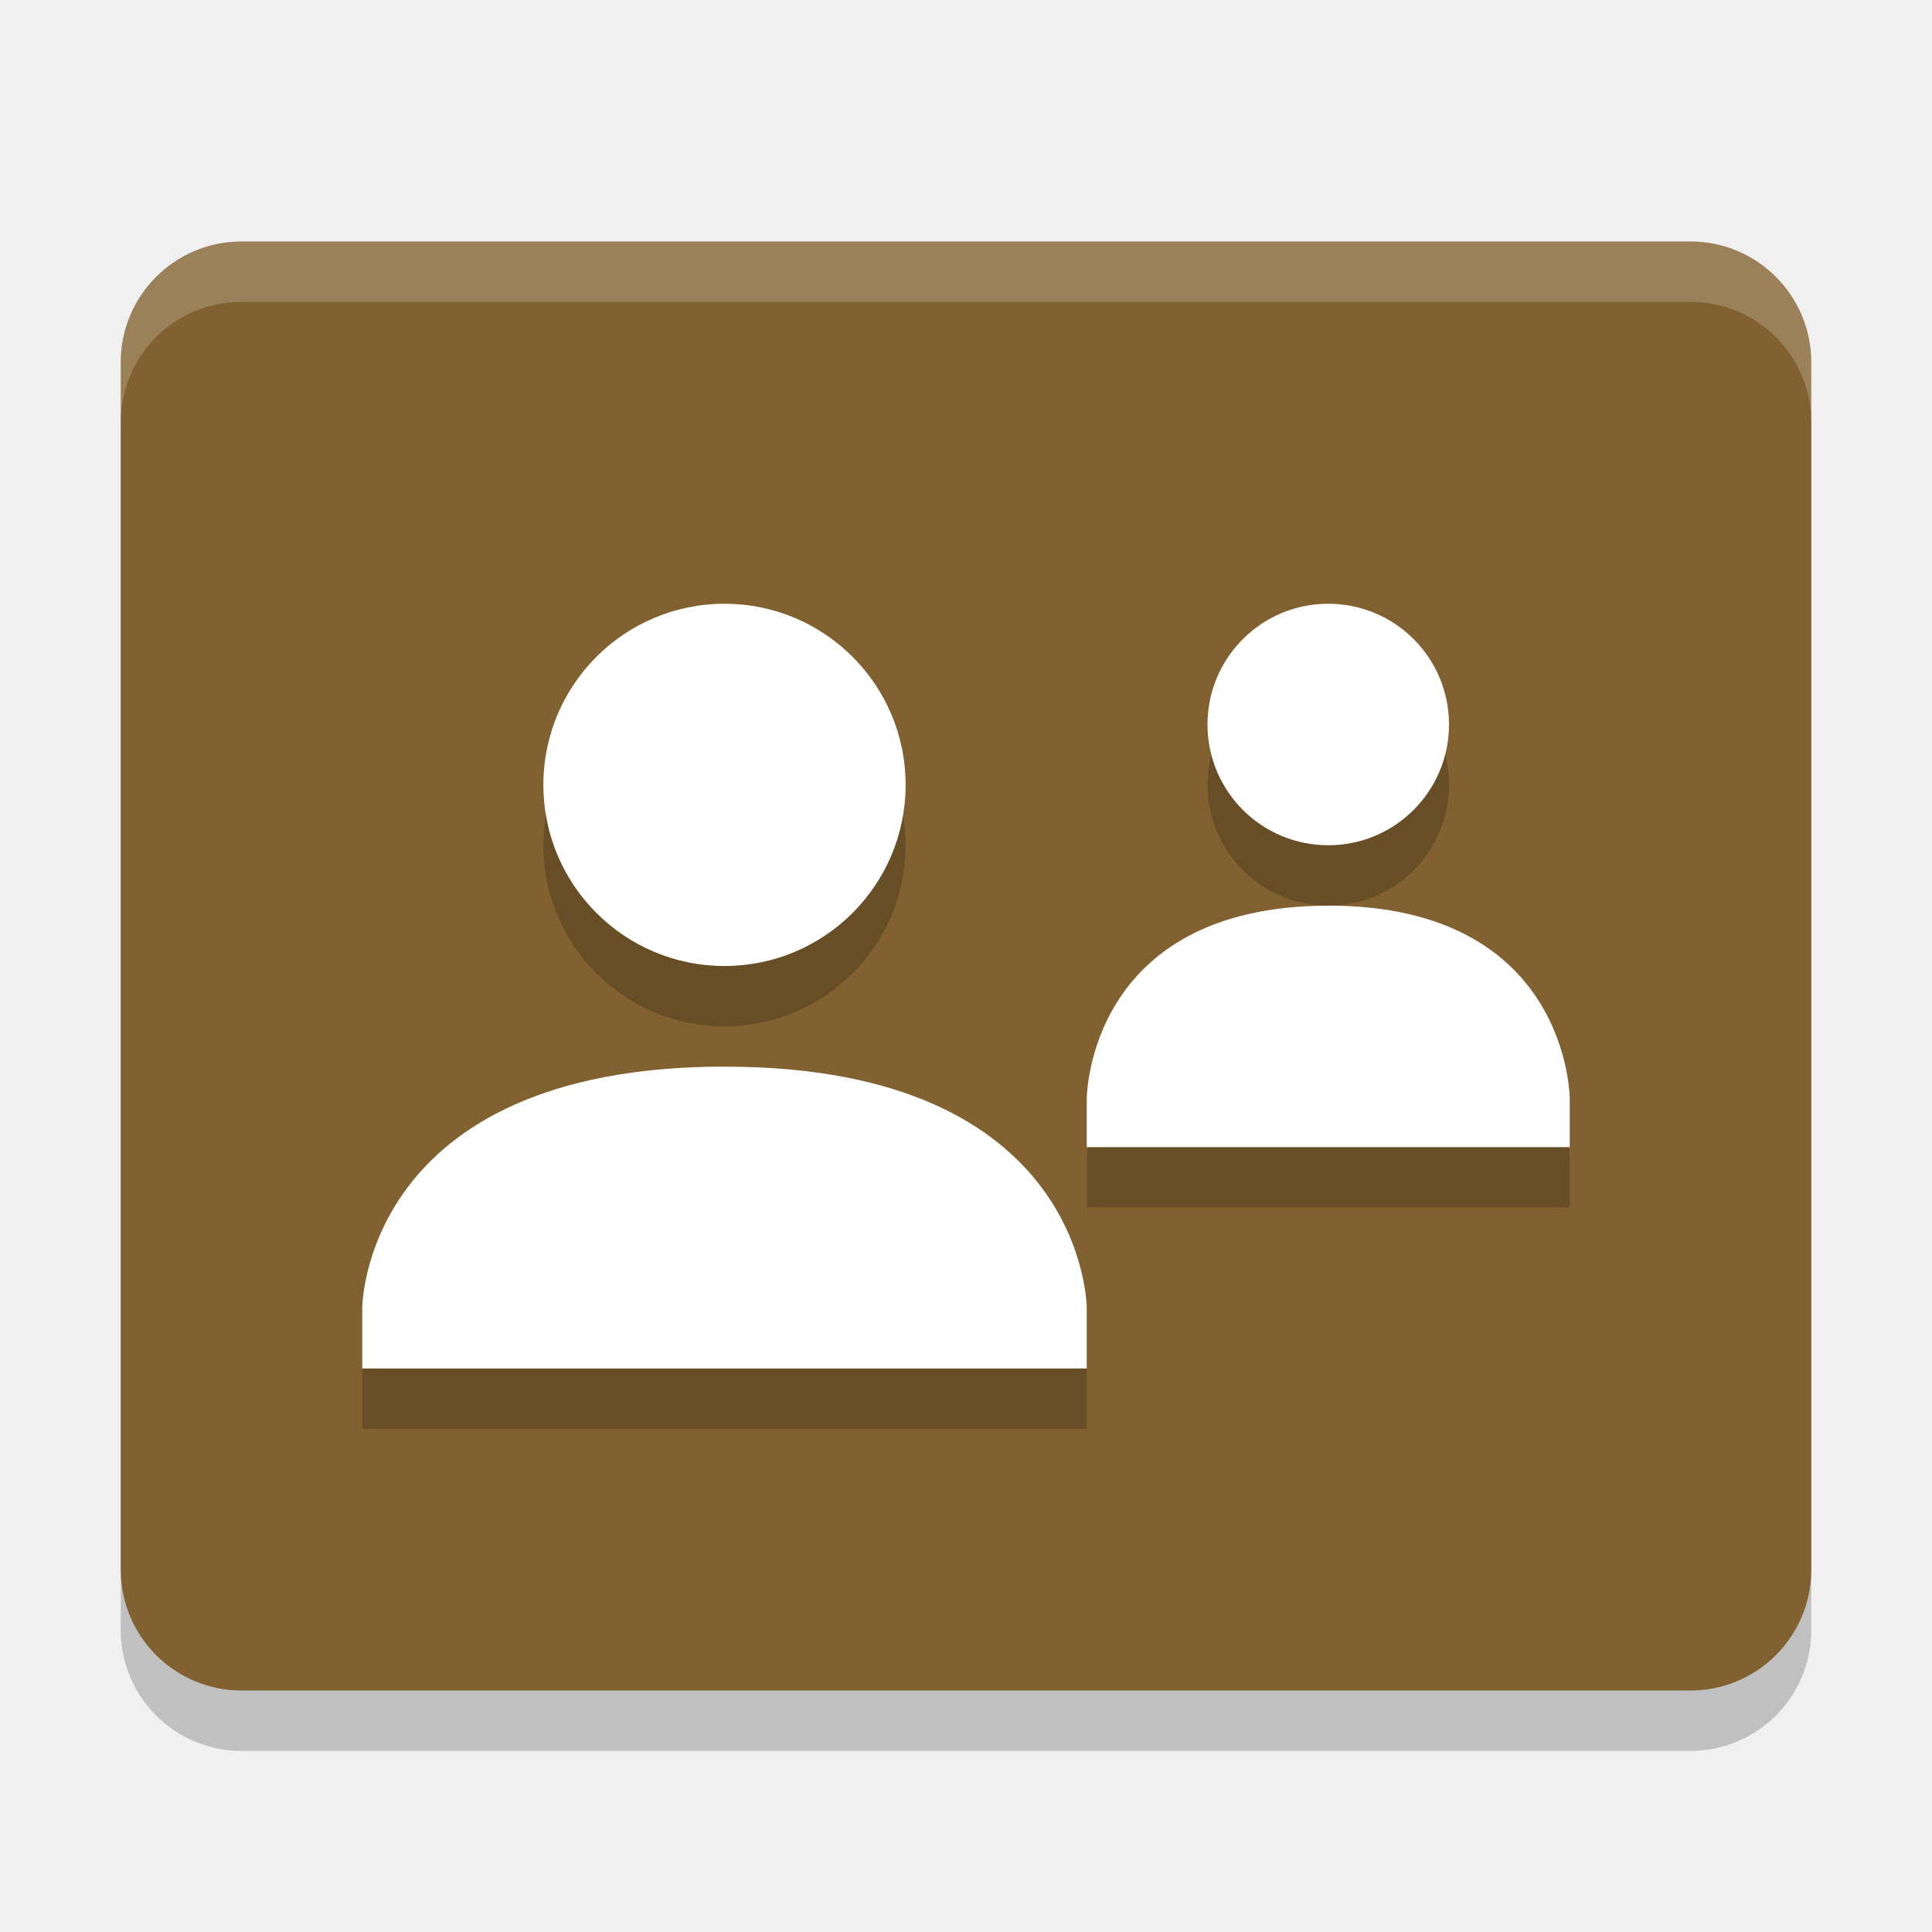
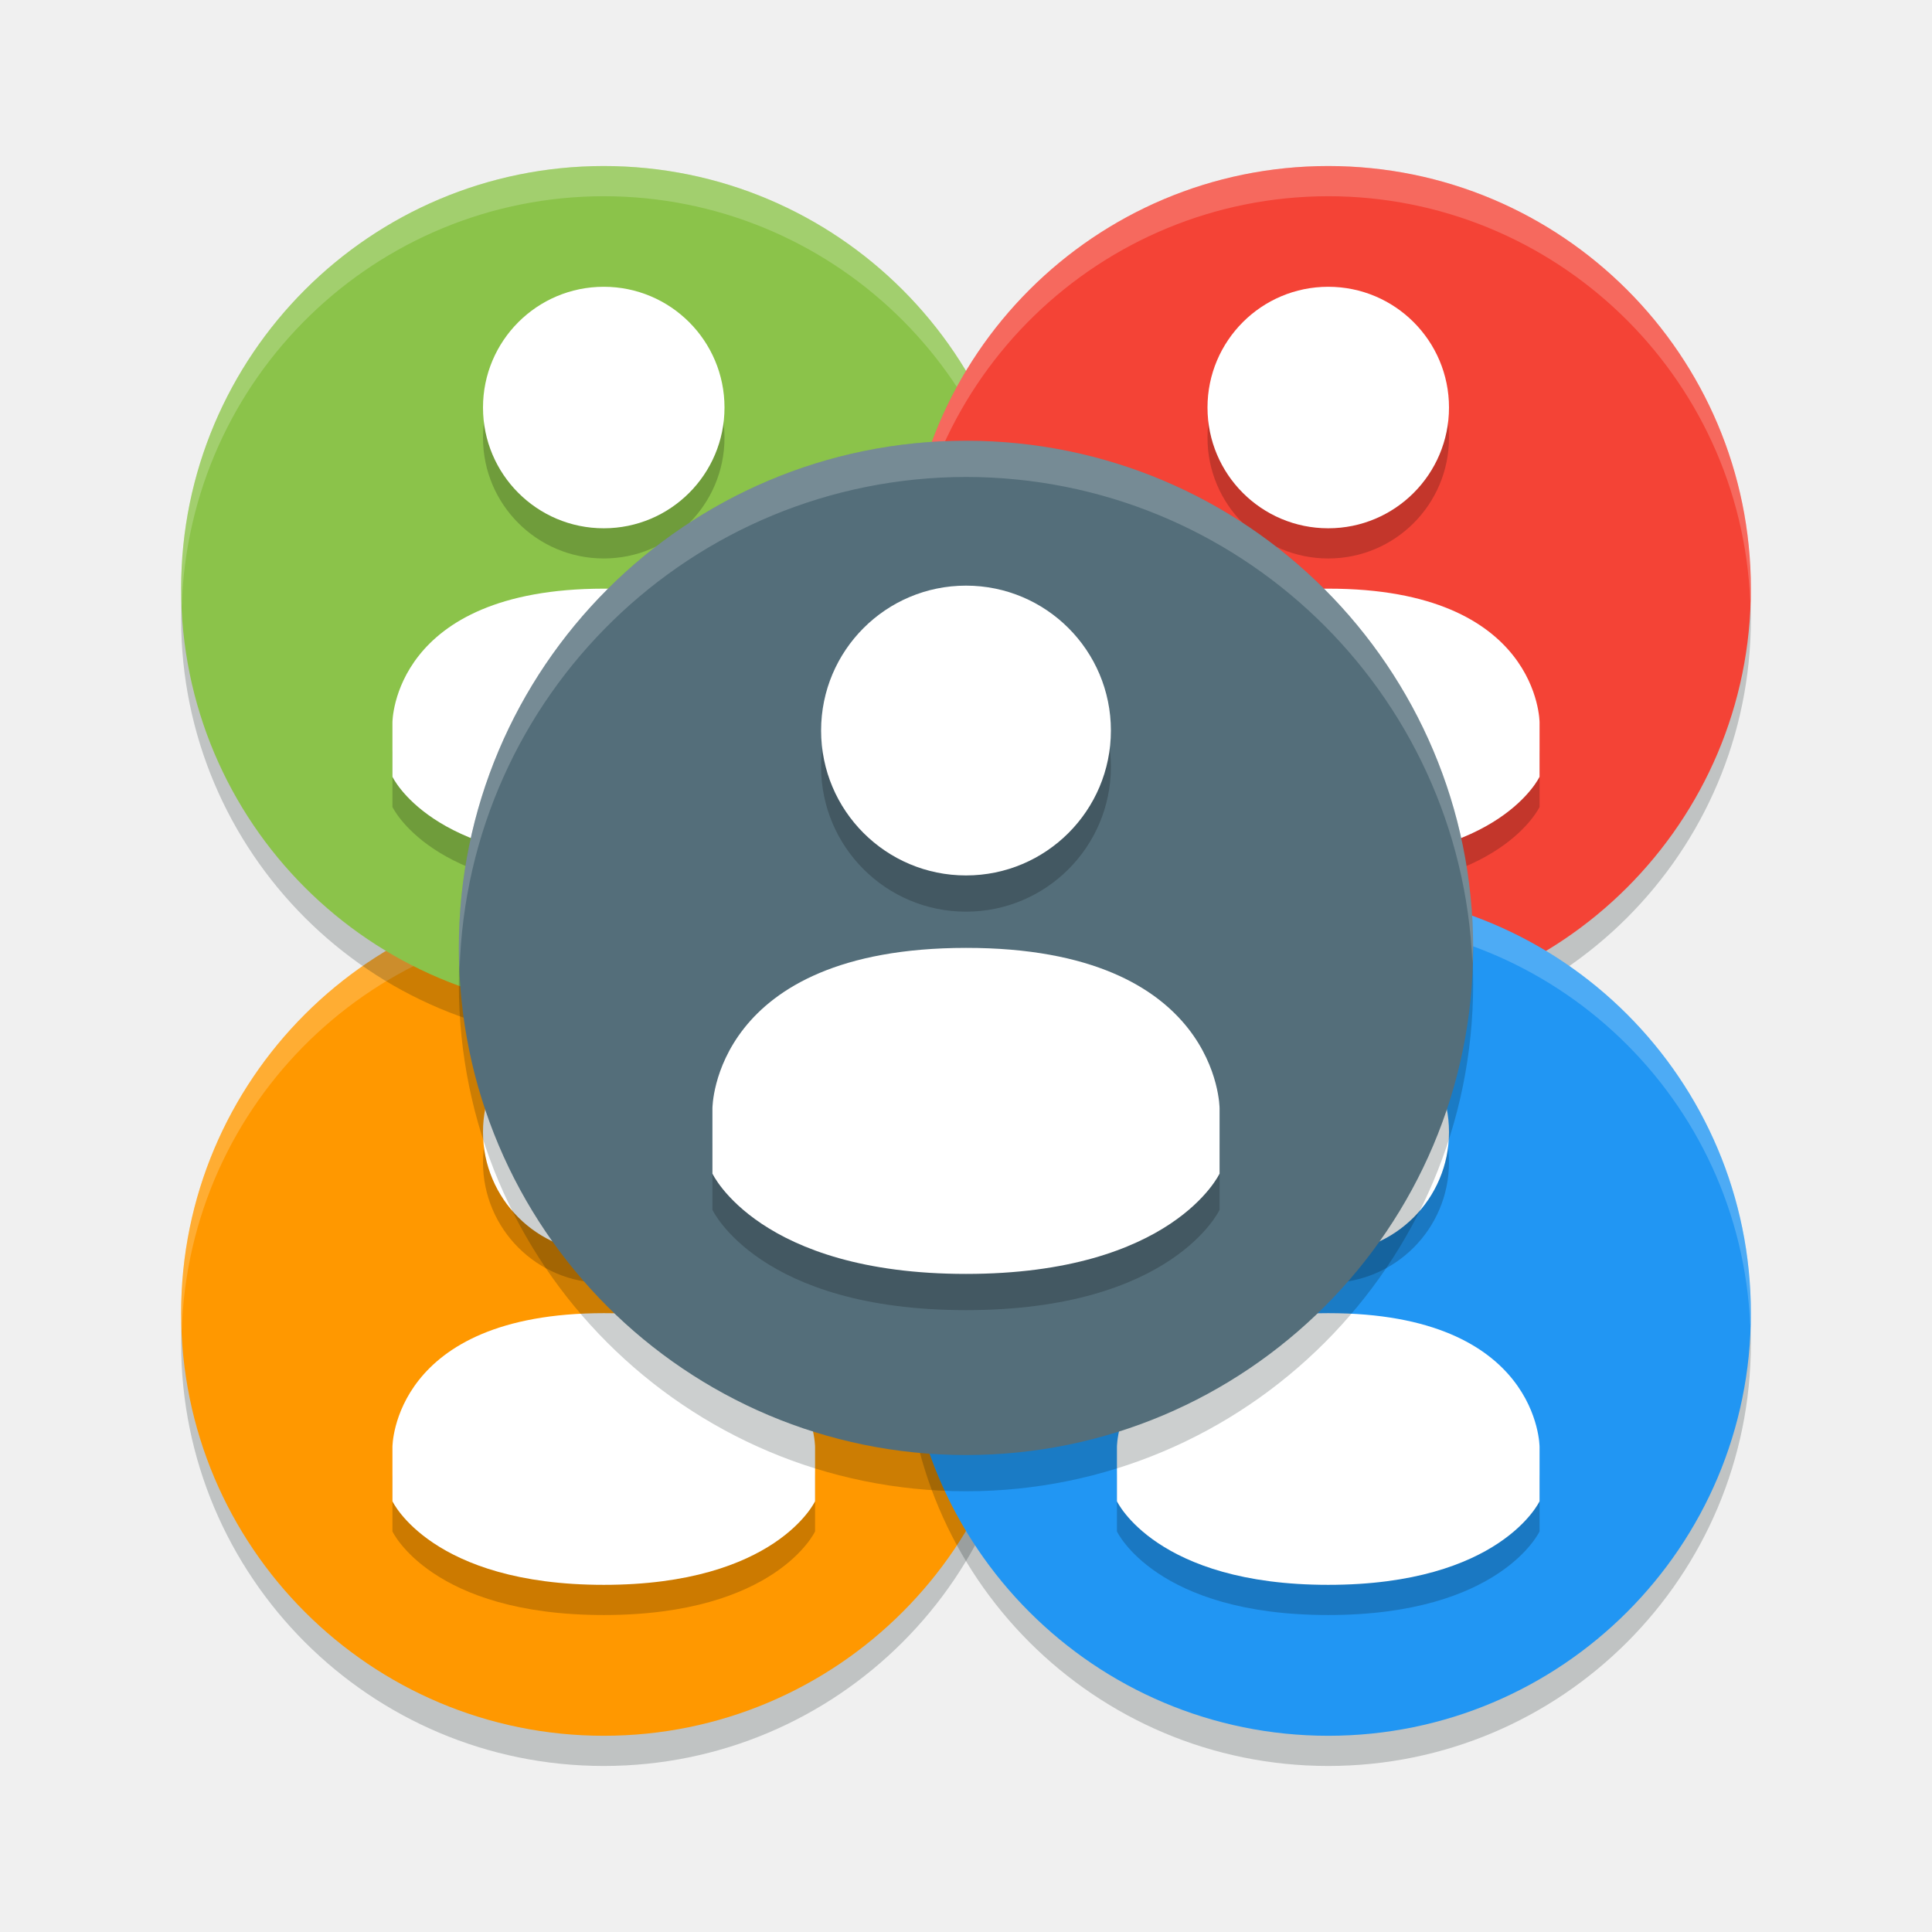
- <svg xmlns="http://www.w3.org/2000/svg" width="32" height="32" version="1">
-   <rect opacity=".2" width="28" height="24" x="2" y="5" rx="2" ry="2" />
-   <rect fill="#816130" width="28" height="24" x="2" y="4" rx="2" ry="2" />
-   <g opacity=".2" transform="translate(0 .99967)">
-     <path d="m12 10c1.657 0 3 1.343 3 3s-1.343 3-3 3-3-1.343-3-3 1.343-3 3-3z" />
-     <path d="m12 17.667c6-0.003 6 4 6 4v0.999h-12v-0.999s0-3.997 6-4.001z" />
-     <path d="m22 10c1.105 0 2 0.895 2 2s-0.895 2-2 2-2-0.895-2-2c0-1.105 0.895-2 2-2z" />
-     <path d="m22 15c4-0.002 4 3.201 4 3.201v0.799h-8v-0.799s0-3.198 4-3.2z" />
+ <svg xmlns="http://www.w3.org/2000/svg" width="32" height="32" version="1" id="svg26">
+   <defs id="defs30" />
+   <g id="g948" transform="matrix(0.5,0,0,0.5,8,7.75)">
+     <g id="g1465" transform="translate(0,-2.5)">
+       <g id="g1163" transform="translate(-12,14.5)">
+         <g id="g1161">
+           <g id="g1192">
+             <circle style="opacity:0.2;fill:#00100f" cx="16" cy="17" r="14" id="circle1143" />
+             <circle style="fill:#ff9800" cx="16" cy="16" id="circle1145" r="14" />
+             <g style="opacity:0.2" transform="translate(0,1)" id="g1151">
+               <path d="m 16,6 c -2.21,0 -4,1.791 -4,4 0,2.209 1.79,4 4,4 2.21,0 4,-1.791 4,-4 0,-2.209 -1.79,-4 -4,-4 z" id="path1147" />
+               <path d="m 16,16 c -6.999,0.004 -7,4.431 -7,4.431 v 1.8 c 0,0 1.292,2.769 7,2.769 5.708,0 7,-2.769 7,-2.769 v -1.8 c 0,0 0,-4.434 -6.999,-4.431 z" id="path1149" />
+             </g>
+             <g id="g1157">
+               <path style="fill:#ffffff" d="m 16,6 c -2.21,0 -4,1.791 -4,4 0,2.209 1.79,4 4,4 2.21,0 4,-1.791 4,-4 0,-2.209 -1.79,-4 -4,-4 z" id="path1153" />
+               <path style="fill:#ffffff" d="m 16,16 c -6.999,0.004 -7,4.431 -7,4.431 v 1.8 c 0,0 1.292,2.769 7,2.769 5.708,0 7,-2.769 7,-2.769 v -1.8 c 0,0 0,-4.434 -6.999,-4.431 z" id="path1155" />
+             </g>
+             <path style="opacity:0.2;fill:#ffffff" d="M 16,2 A 14,14 0 0 0 2,16 14,14 0 0 0 2.021,16.586 14,14 0 0 1 16,3 14,14 0 0 1 29.979,16.414 14,14 0 0 0 30,16 14,14 0 0 0 16,2 Z" id="path1159" />
+           </g>
+           <g id="g1212" transform="translate(0,-24)">
+             <circle style="opacity:0.2;fill:#00100f" cx="16" cy="17" r="14" id="circle1194" />
+             <circle style="fill:#8bc34a" cx="16" cy="16" id="circle1196" r="14" />
+             <g style="opacity:0.2" transform="translate(0,1)" id="g1202">
+               <path d="m 16,6 c -2.21,0 -4,1.791 -4,4 0,2.209 1.79,4 4,4 2.21,0 4,-1.791 4,-4 0,-2.209 -1.79,-4 -4,-4 z" id="path1198" />
+               <path d="m 16,16 c -6.999,0.004 -7,4.431 -7,4.431 v 1.8 c 0,0 1.292,2.769 7,2.769 5.708,0 7,-2.769 7,-2.769 v -1.8 c 0,0 0,-4.434 -6.999,-4.431 z" id="path1200" />
+             </g>
+             <g id="g1208">
+               <path style="fill:#ffffff" d="m 16,6 c -2.21,0 -4,1.791 -4,4 0,2.209 1.79,4 4,4 2.21,0 4,-1.791 4,-4 0,-2.209 -1.79,-4 -4,-4 z" id="path1204" />
+               <path style="fill:#ffffff" d="m 16,16 c -6.999,0.004 -7,4.431 -7,4.431 v 1.8 c 0,0 1.292,2.769 7,2.769 5.708,0 7,-2.769 7,-2.769 v -1.8 c 0,0 0,-4.434 -6.999,-4.431 z" id="path1206" />
+             </g>
+             <path style="opacity:0.2;fill:#ffffff" d="M 16,2 A 14,14 0 0 0 2,16 14,14 0 0 0 2.021,16.586 14,14 0 0 1 16,3 14,14 0 0 1 29.979,16.414 14,14 0 0 0 30,16 14,14 0 0 0 16,2 Z" id="path1210" />
+           </g>
+         </g>
+       </g>
+       <g id="g968" transform="translate(12,-9.5)">
+         <circle style="opacity:0.2;fill:#00100f" cx="16" cy="17" r="14" id="circle950" />
+         <circle style="fill:#f44336" cx="16" cy="16" r="14" id="circle952" />
+         <g style="opacity:0.2" transform="translate(0,1)" id="g958">
+           <path d="m 16,6 c -2.21,0 -4,1.791 -4,4 0,2.209 1.79,4 4,4 2.21,0 4,-1.791 4,-4 0,-2.209 -1.79,-4 -4,-4 z" id="path954" />
+           <path d="m 16,16 c -6.999,0.004 -7,4.431 -7,4.431 v 1.8 c 0,0 1.292,2.769 7,2.769 5.708,0 7,-2.769 7,-2.769 v -1.8 c 0,0 0,-4.434 -6.999,-4.431 z" id="path956" />
+         </g>
+         <g id="g964">
+           <path style="fill:#ffffff" d="m 16,6 c -2.21,0 -4,1.791 -4,4 0,2.209 1.79,4 4,4 2.21,0 4,-1.791 4,-4 0,-2.209 -1.79,-4 -4,-4 z" id="path960" />
+           <path style="fill:#ffffff" d="m 16,16 c -6.999,0.004 -7,4.431 -7,4.431 v 1.8 c 0,0 1.292,2.769 7,2.769 5.708,0 7,-2.769 7,-2.769 v -1.8 c 0,0 0,-4.434 -6.999,-4.431 z" id="path962" />
+         </g>
+         <path style="opacity:0.2;fill:#ffffff" d="M 16,2 A 14,14 0 0 0 2,16 14,14 0 0 0 2.021,16.586 14,14 0 0 1 16,3 14,14 0 0 1 29.979,16.414 14,14 0 0 0 30,16 14,14 0 0 0 16,2 Z" id="path966" />
+       </g>
+       <g id="g1006" transform="translate(12,14.5)">
+         <g id="g1141">
+           <circle style="opacity:0.2;fill:#00100f" cx="16" cy="17" r="14" id="circle988" />
+           <circle style="fill:#2196f3" cx="16" cy="16" id="circle990" r="14" />
+           <g style="opacity:0.2" transform="translate(0,1)" id="g996">
+             <path d="m 16,6 c -2.21,0 -4,1.791 -4,4 0,2.209 1.79,4 4,4 2.21,0 4,-1.791 4,-4 0,-2.209 -1.79,-4 -4,-4 z" id="path992" />
+             <path d="m 16,16 c -6.999,0.004 -7,4.431 -7,4.431 v 1.8 c 0,0 1.292,2.769 7,2.769 5.708,0 7,-2.769 7,-2.769 v -1.8 c 0,0 0,-4.434 -6.999,-4.431 z" id="path994" />
+           </g>
+           <g id="g1002">
+             <path style="fill:#ffffff" d="m 16,6 c -2.21,0 -4,1.791 -4,4 0,2.209 1.79,4 4,4 2.21,0 4,-1.791 4,-4 0,-2.209 -1.79,-4 -4,-4 z" id="path998" />
+             <path style="fill:#ffffff" d="m 16,16 c -6.999,0.004 -7,4.431 -7,4.431 v 1.8 c 0,0 1.292,2.769 7,2.769 5.708,0 7,-2.769 7,-2.769 v -1.8 c 0,0 0,-4.434 -6.999,-4.431 z" id="path1000" />
+           </g>
+           <path style="opacity:0.2;fill:#ffffff" d="M 16,2 A 14,14 0 0 0 2,16 14,14 0 0 0 2.021,16.586 14,14 0 0 1 16,3 14,14 0 0 1 29.979,16.414 14,14 0 0 0 30,16 14,14 0 0 0 16,2 Z" id="path1004" />
+         </g>
+       </g>
+       <g id="g1476" transform="matrix(1.2,0,0,1.2,-3.2,-0.8)">
+         <circle style="opacity:0.2;fill:#00100f" cx="16" cy="17" r="14" id="circle2" />
+         <circle style="fill:#546e7a" cx="16" cy="16" r="14" id="circle4" />
+         <g style="opacity:0.2" transform="translate(0,1)" id="g10">
+           <path d="m 16,6 c -2.21,0 -4,1.791 -4,4 0,2.209 1.79,4 4,4 2.21,0 4,-1.791 4,-4 0,-2.209 -1.79,-4 -4,-4 z" id="path6" />
+           <path d="m 16,16 c -6.999,0.004 -7,4.431 -7,4.431 v 1.8 c 0,0 1.292,2.769 7,2.769 5.708,0 7,-2.769 7,-2.769 v -1.8 c 0,0 0,-4.434 -6.999,-4.431 z" id="path8" />
+         </g>
+         <g id="g16">
+           <path style="fill:#ffffff" d="m 16,6 c -2.21,0 -4,1.791 -4,4 0,2.209 1.79,4 4,4 2.21,0 4,-1.791 4,-4 0,-2.209 -1.79,-4 -4,-4 z" id="path12" />
+           <path style="fill:#ffffff" d="m 16,16 c -6.999,0.004 -7,4.431 -7,4.431 v 1.8 c 0,0 1.292,2.769 7,2.769 5.708,0 7,-2.769 7,-2.769 v -1.8 c 0,0 0,-4.434 -6.999,-4.431 z" id="path14" />
+         </g>
+         <path style="opacity:0.2;fill:#ffffff" d="M 16,2 A 14,14 0 0 0 2,16 14,14 0 0 0 2.021,16.586 14,14 0 0 1 16,3 14,14 0 0 1 29.979,16.414 14,14 0 0 0 30,16 14,14 0 0 0 16,2 Z" id="path18" />
+       </g>
+     </g>
  </g>
-   <path fill="#fff" d="m12 10c1.657 0 3 1.343 3 3s-1.343 3-3 3-3-1.343-3-3 1.343-3 3-3z" />
-   <path fill="#fff" d="m12 17.667c6-0.003 6 4 6 4v0.999h-12v-0.999s0-3.997 6-4.001z" />
-   <path fill="#fff" d="m22 10c1.105 0 2 0.895 2 2s-0.895 2-2 2-2-0.895-2-2c0-1.105 0.895-2 2-2z" />
-   <path fill="#fff" d="m22 15c4-0.002 4 3.201 4 3.201v0.799h-8v-0.799s0-3.198 4-3.2z" />
-   <path fill="#fff" opacity=".2" d="m4 4c-1.108 0-2 0.892-2 2v1c0-1.108 0.892-2 2-2h24c1.108 0 2 0.892 2 2v-1c0-1.108-0.892-2-2-2h-24z" />
</svg>
